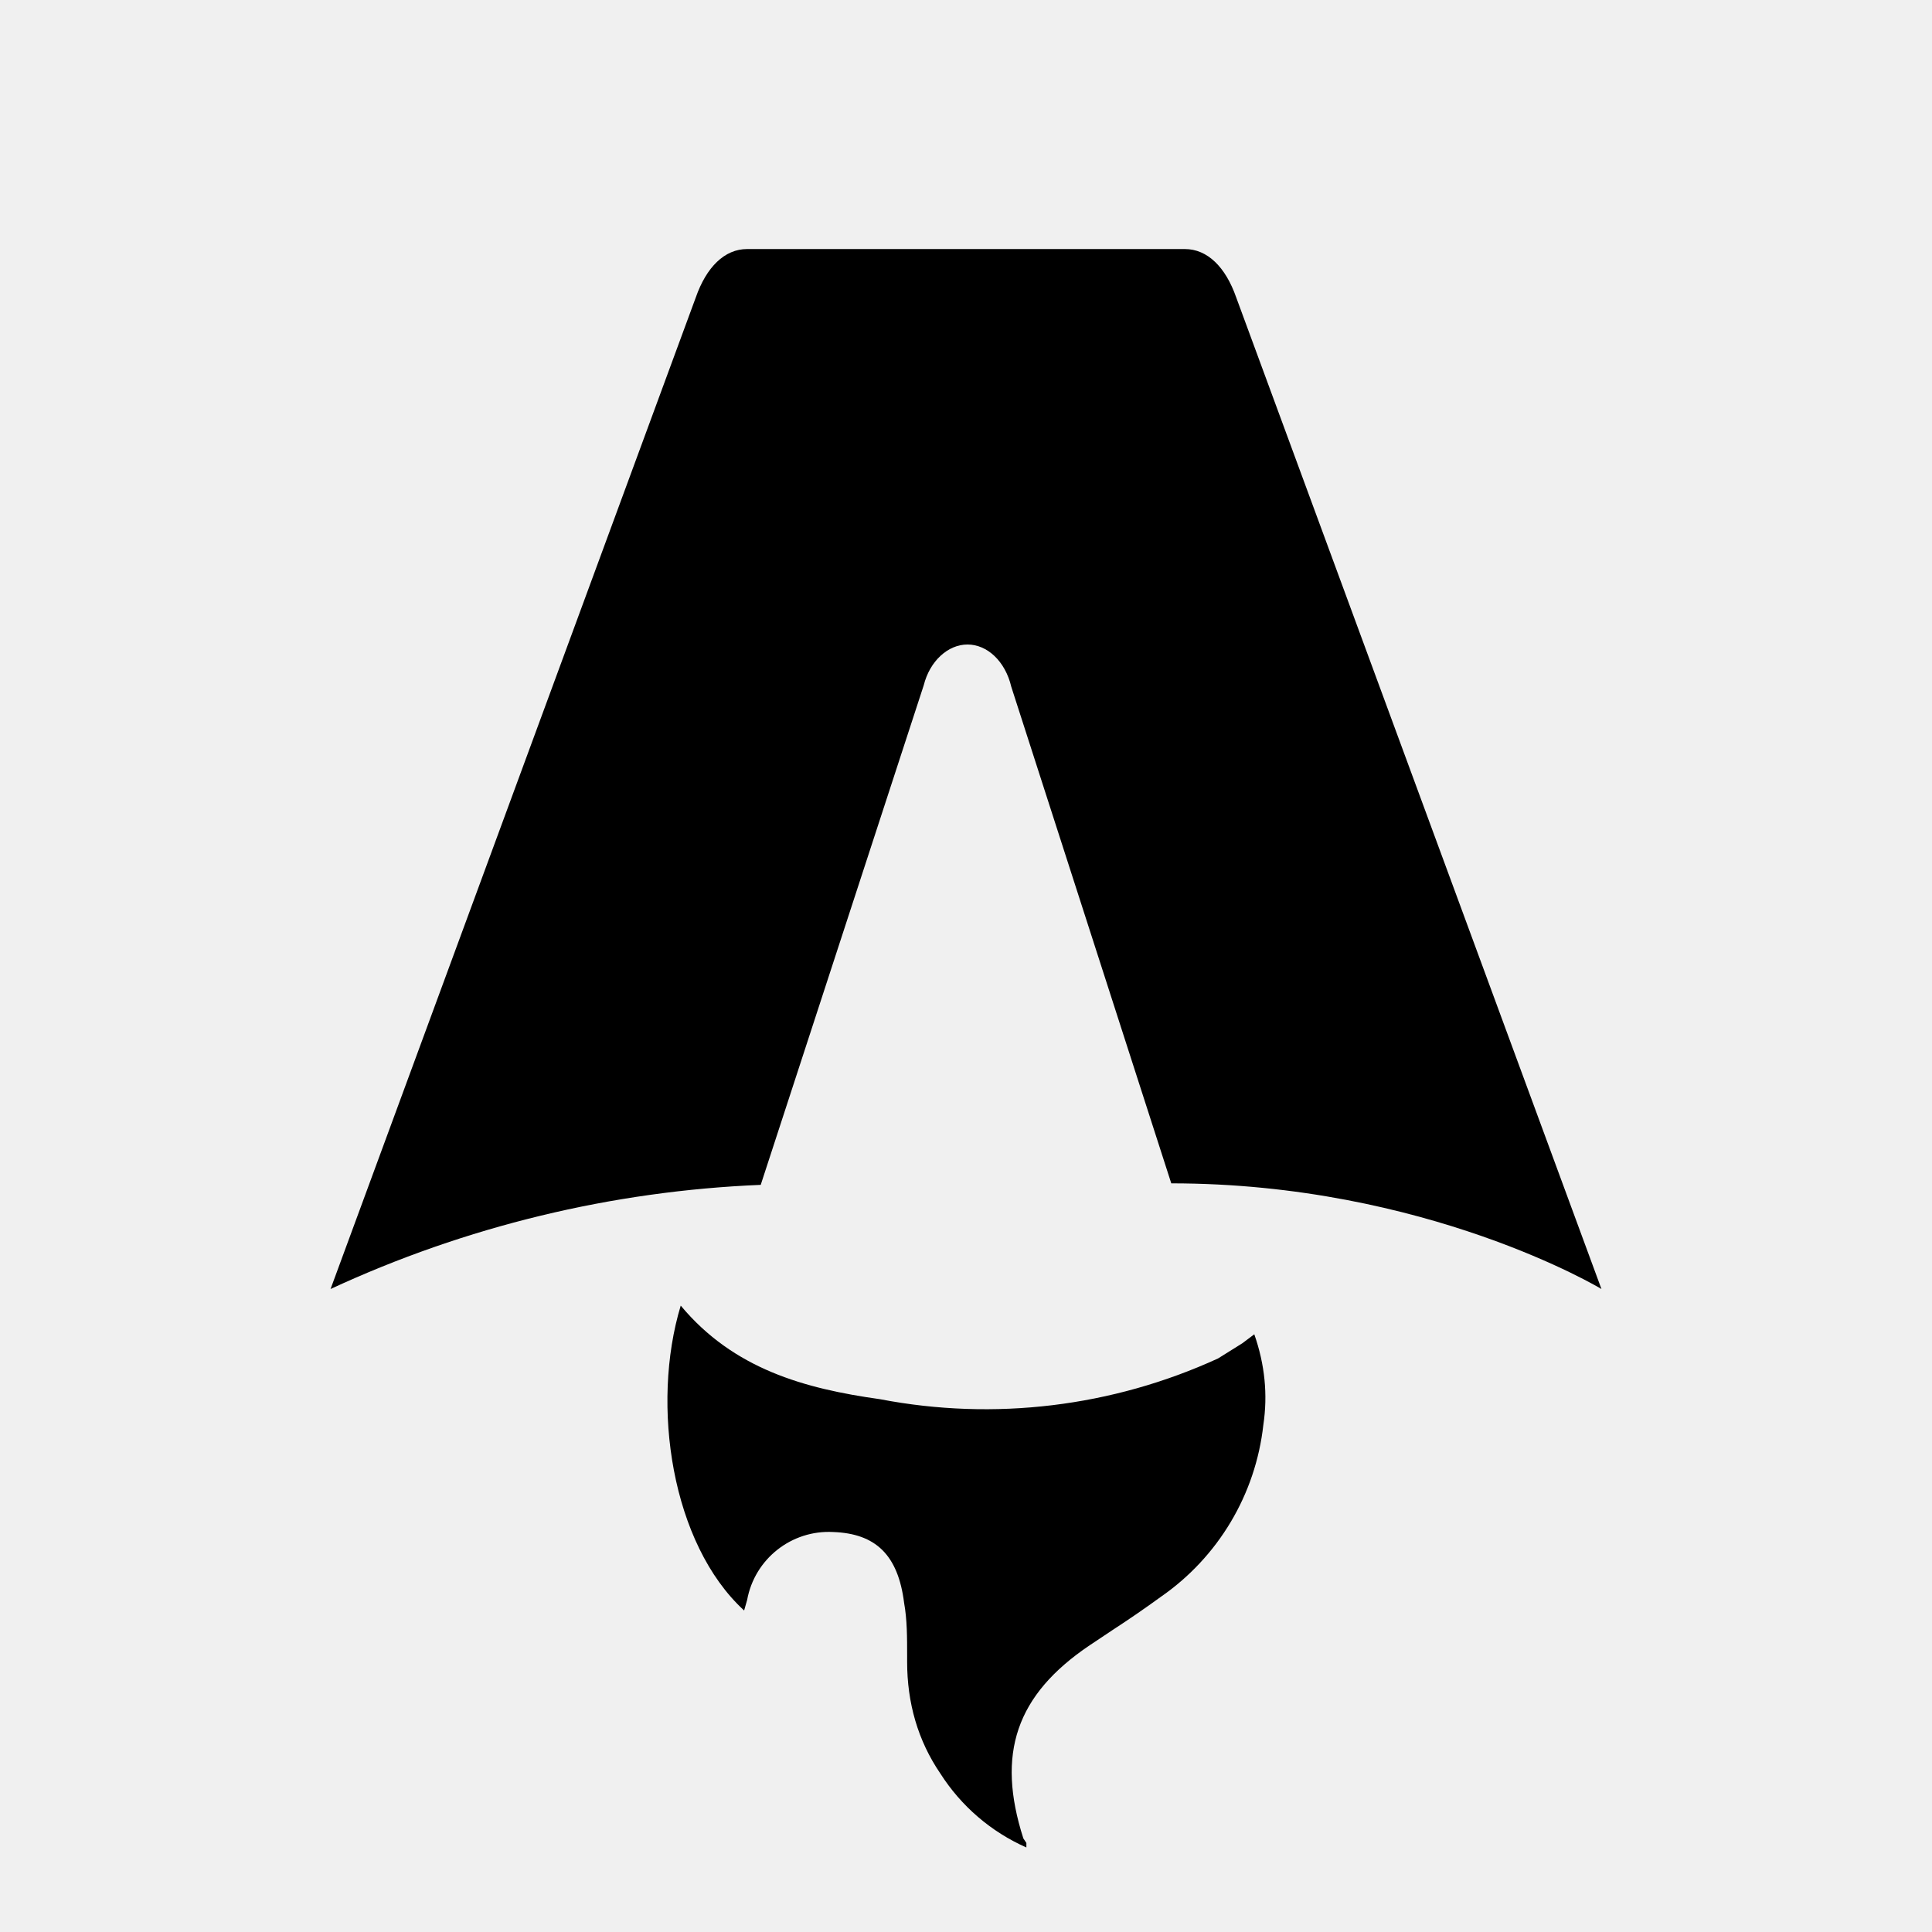
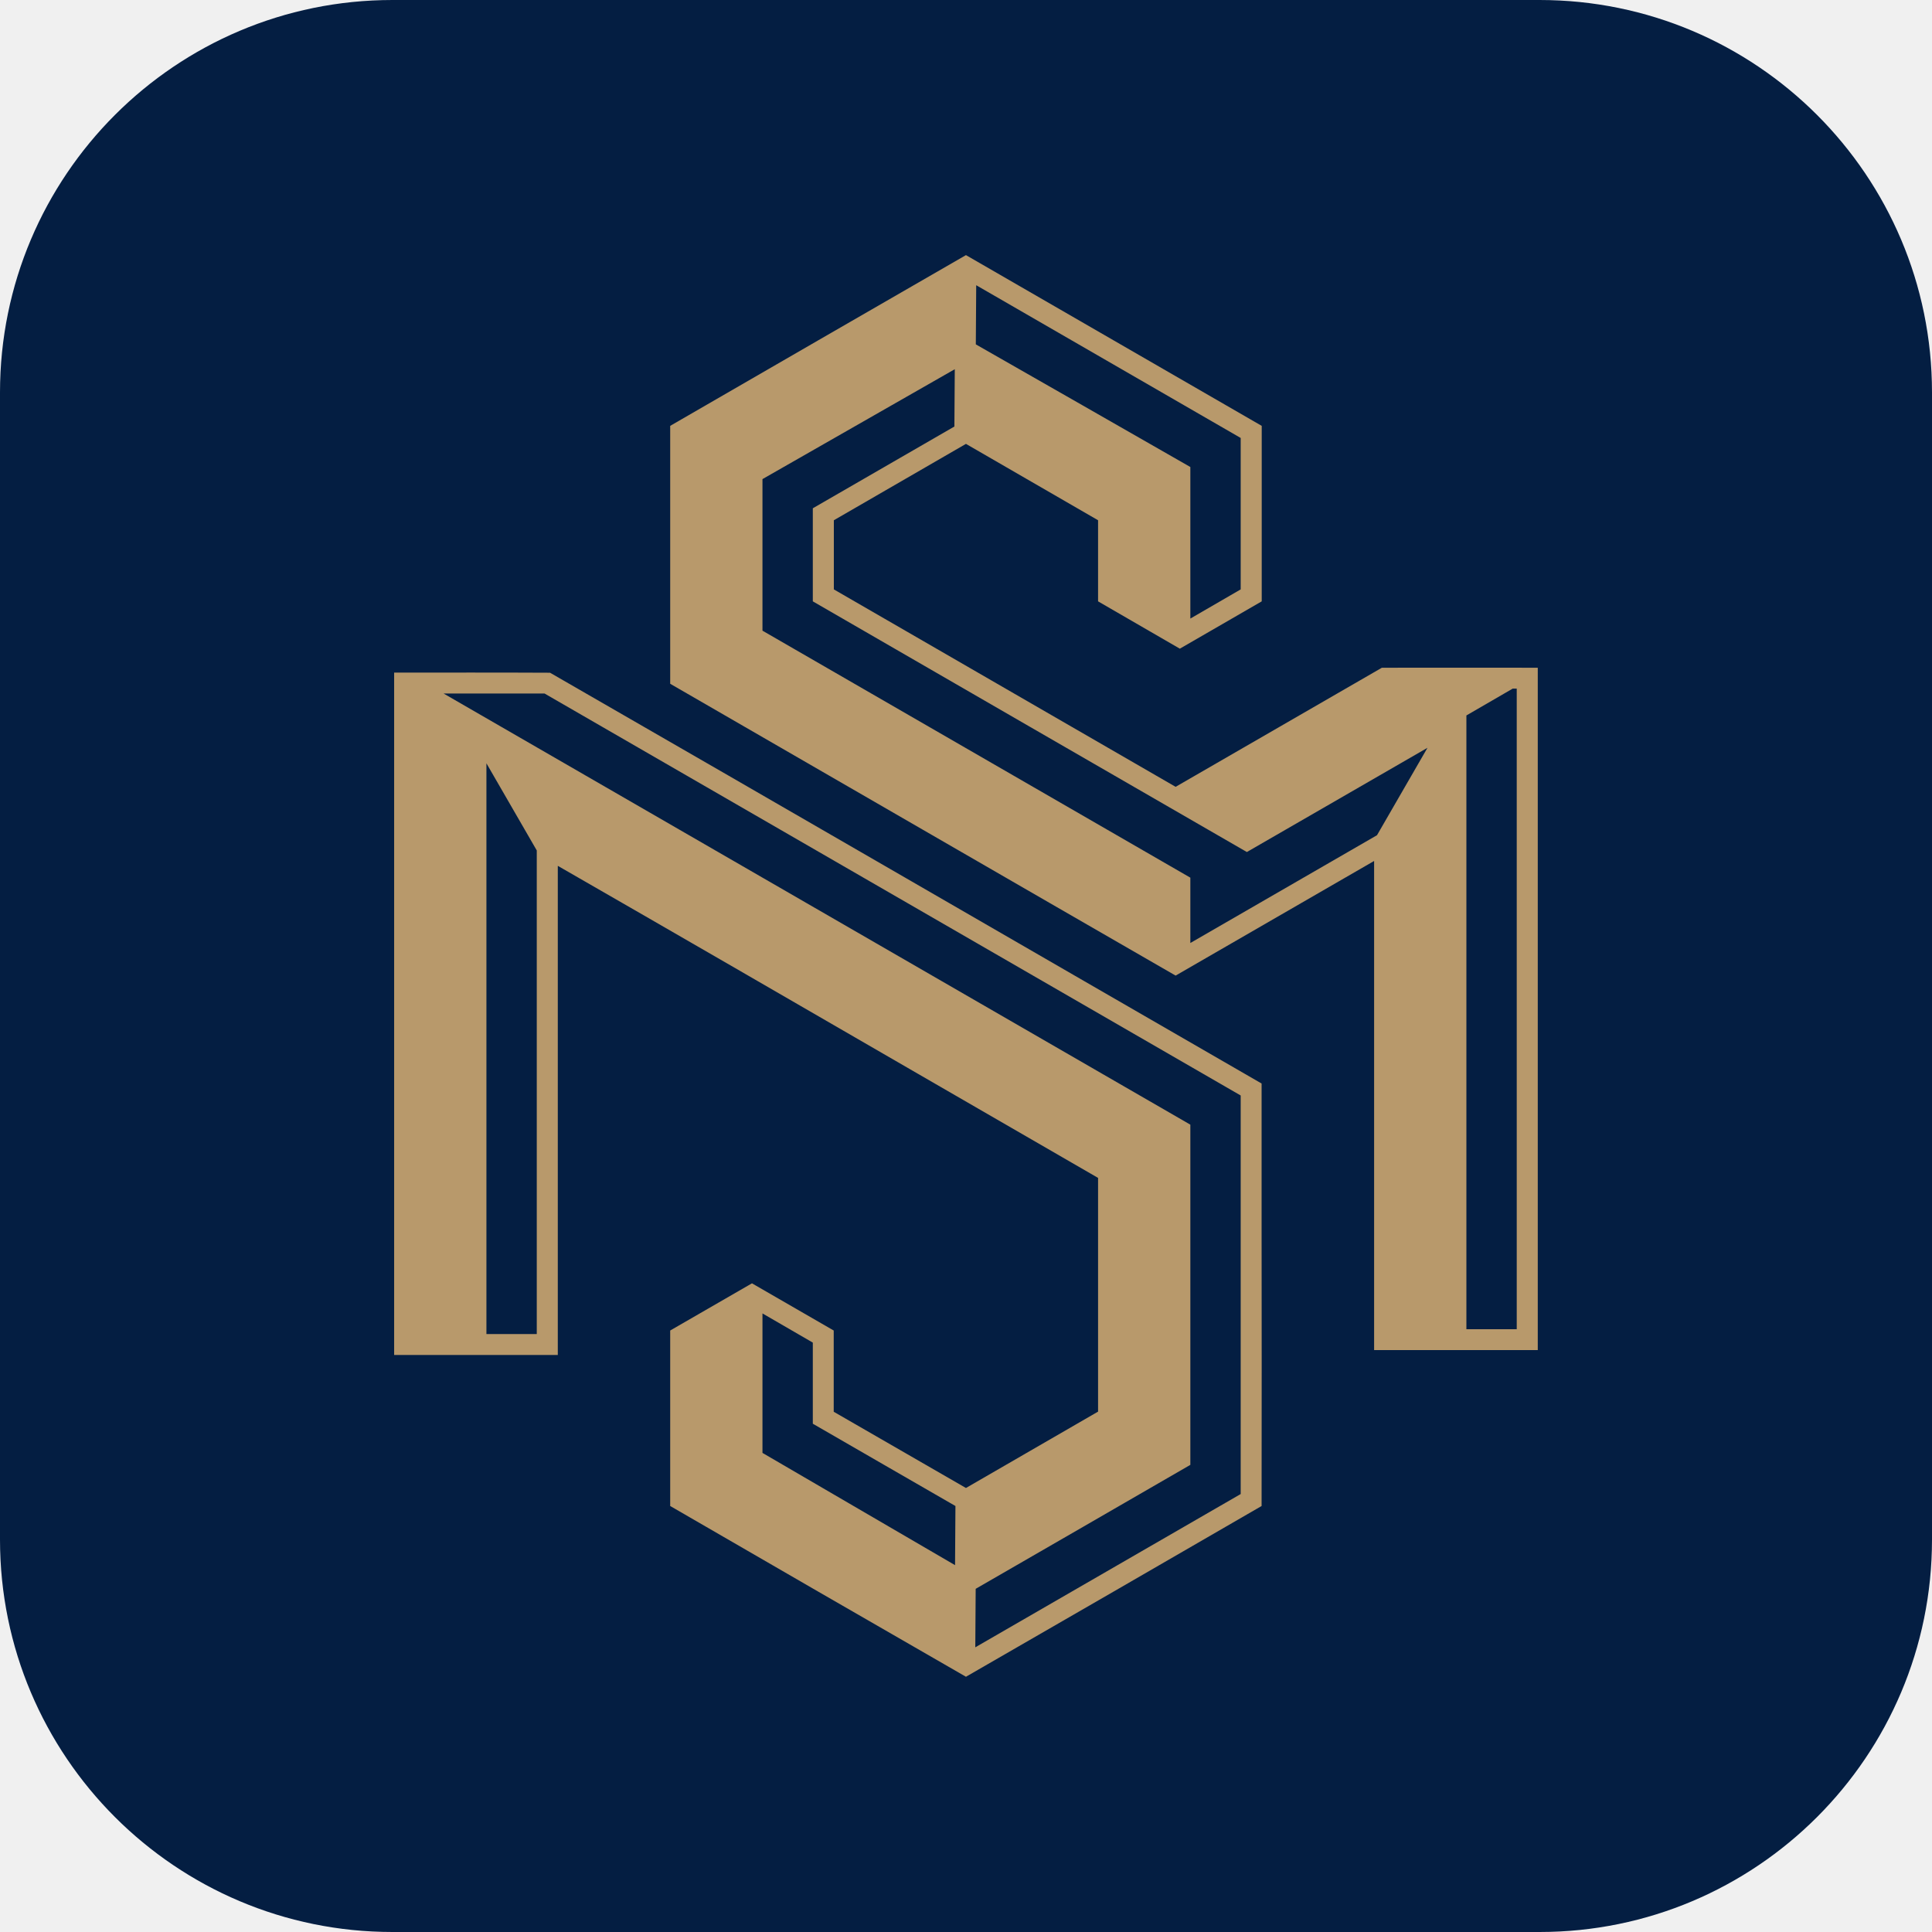
- <svg xmlns="http://www.w3.org/2000/svg" fill="none" viewBox="0 0 128 128">
-   <path d="M50.4 78.5a75.1 75.1 0 0 0-28.5 6.9l24.2-65.7c.7-2 1.9-3.2 3.4-3.2h29c1.5 0 2.7 1.2 3.4 3.2l24.2 65.7s-11.6-7-28.5-7L67 45.5c-.4-1.7-1.6-2.8-2.9-2.8-1.3 0-2.5 1.1-2.9 2.7L50.4 78.5Zm-1.1 28.2Zm-4.2-20.2c-2 6.6-.6 15.8 4.2 20.2a17.5 17.5 0 0 1 .2-.7 5.5 5.5 0 0 1 5.7-4.5c2.8.1 4.3 1.5 4.7 4.7.2 1.1.2 2.3.2 3.5v.4c0 2.7.7 5.2 2.2 7.4a13 13 0 0 0 5.7 4.9v-.3l-.2-.3c-1.8-5.6-.5-9.5 4.4-12.8l1.5-1a73 73 0 0 0 3.2-2.2 16 16 0 0 0 6.8-11.4c.3-2 .1-4-.6-6l-.8.6-1.6 1a37 37 0 0 1-22.4 2.7c-5-.7-9.7-2-13.2-6.2Z" />
-   <style>
-         path { fill: #000; }
-         @media (prefers-color-scheme: dark) {
-             path { fill: #FFF; }
-         }
-     </style>
+ <svg xmlns="http://www.w3.org/2000/svg" viewBox="0 0 128 128">
+   <rect width="128" height="128" rx="26" fill="#041E42" />
+   <g transform="translate(23.84,14.08) scale(0.8709)">
+     <path fill="#B8996B" d="M63.18,69.66,63.18,95.27C57.74,98.42,52.29,101.56,46.85,104.7L46.82,109.15,67.01,97.49,67.01,67.17,14.05,36.59,6.37,36.59,63.18,69.39ZM87.7,36.22,84.18,38.26,84.18,84.95,88.01,84.95,88.01,36.22ZM63.18,50.87,63.18,55.57,77.38,47.37,81.22,40.72,67.48,48.65C56.47,42.3,45.47,35.94,34.46,29.58L34.46,22.5,45.23,16.28,45.26,11.92,30.63,20.28,30.63,31.81,63.18,50.6ZM23.61,35.58,23.61,16.23C31.11,11.9,38.6,7.56,46.11,3.24,53.61,7.57,61.11,11.9,68.61,16.23L68.61,29.58C66.53,30.78,64.46,31.98,62.38,33.18L56.16,29.58,56.16,23.41,46.11,17.6,36.06,23.41,36.06,28.67,62.06,43.69,77.75,34.63C81.7,34.62,85.65,34.63,89.61,34.63L89.61,86.54,77.16,86.54,77.16,49.33,62.06,58.05C49.23,50.66,36.43,43.25,23.61,35.85ZM46.86,10.03C52.3,13.14,57.74,16.24,63.18,19.36L63.18,30.89,67.01,28.67,67.01,17.15,46.89,5.53ZM68.6,66.53,68.6,77.06C68.61,84.09,68.61,91.11,68.6,98.14L68.6,98.4,57.36,104.9,46.11,111.39C38.6,107.07,31.1,102.74,23.61,98.4L23.61,85.05,29.83,81.46,36.05,85.05,36.05,91.23,46.11,97.03,56.16,91.22,56.16,73.44,42.44,65.51C33.16,60.14,23.9,54.78,15.06,49.7L15.06,86.91,2.61,86.91,2.61,35C6.56,35,10.52,34.99,14.47,35.01,32.52,45.4,50.55,55.85,68.6,66.26ZM13.46,48.53,9.63,41.9,9.63,85.32,13.46,85.32ZM30.63,83.75,30.63,94.36,45.28,102.9,45.31,98.4C41.69,96.31,38.07,94.23,34.46,92.14L34.46,85.97ZM30.63,83.75" />
+   </g>
</svg>
